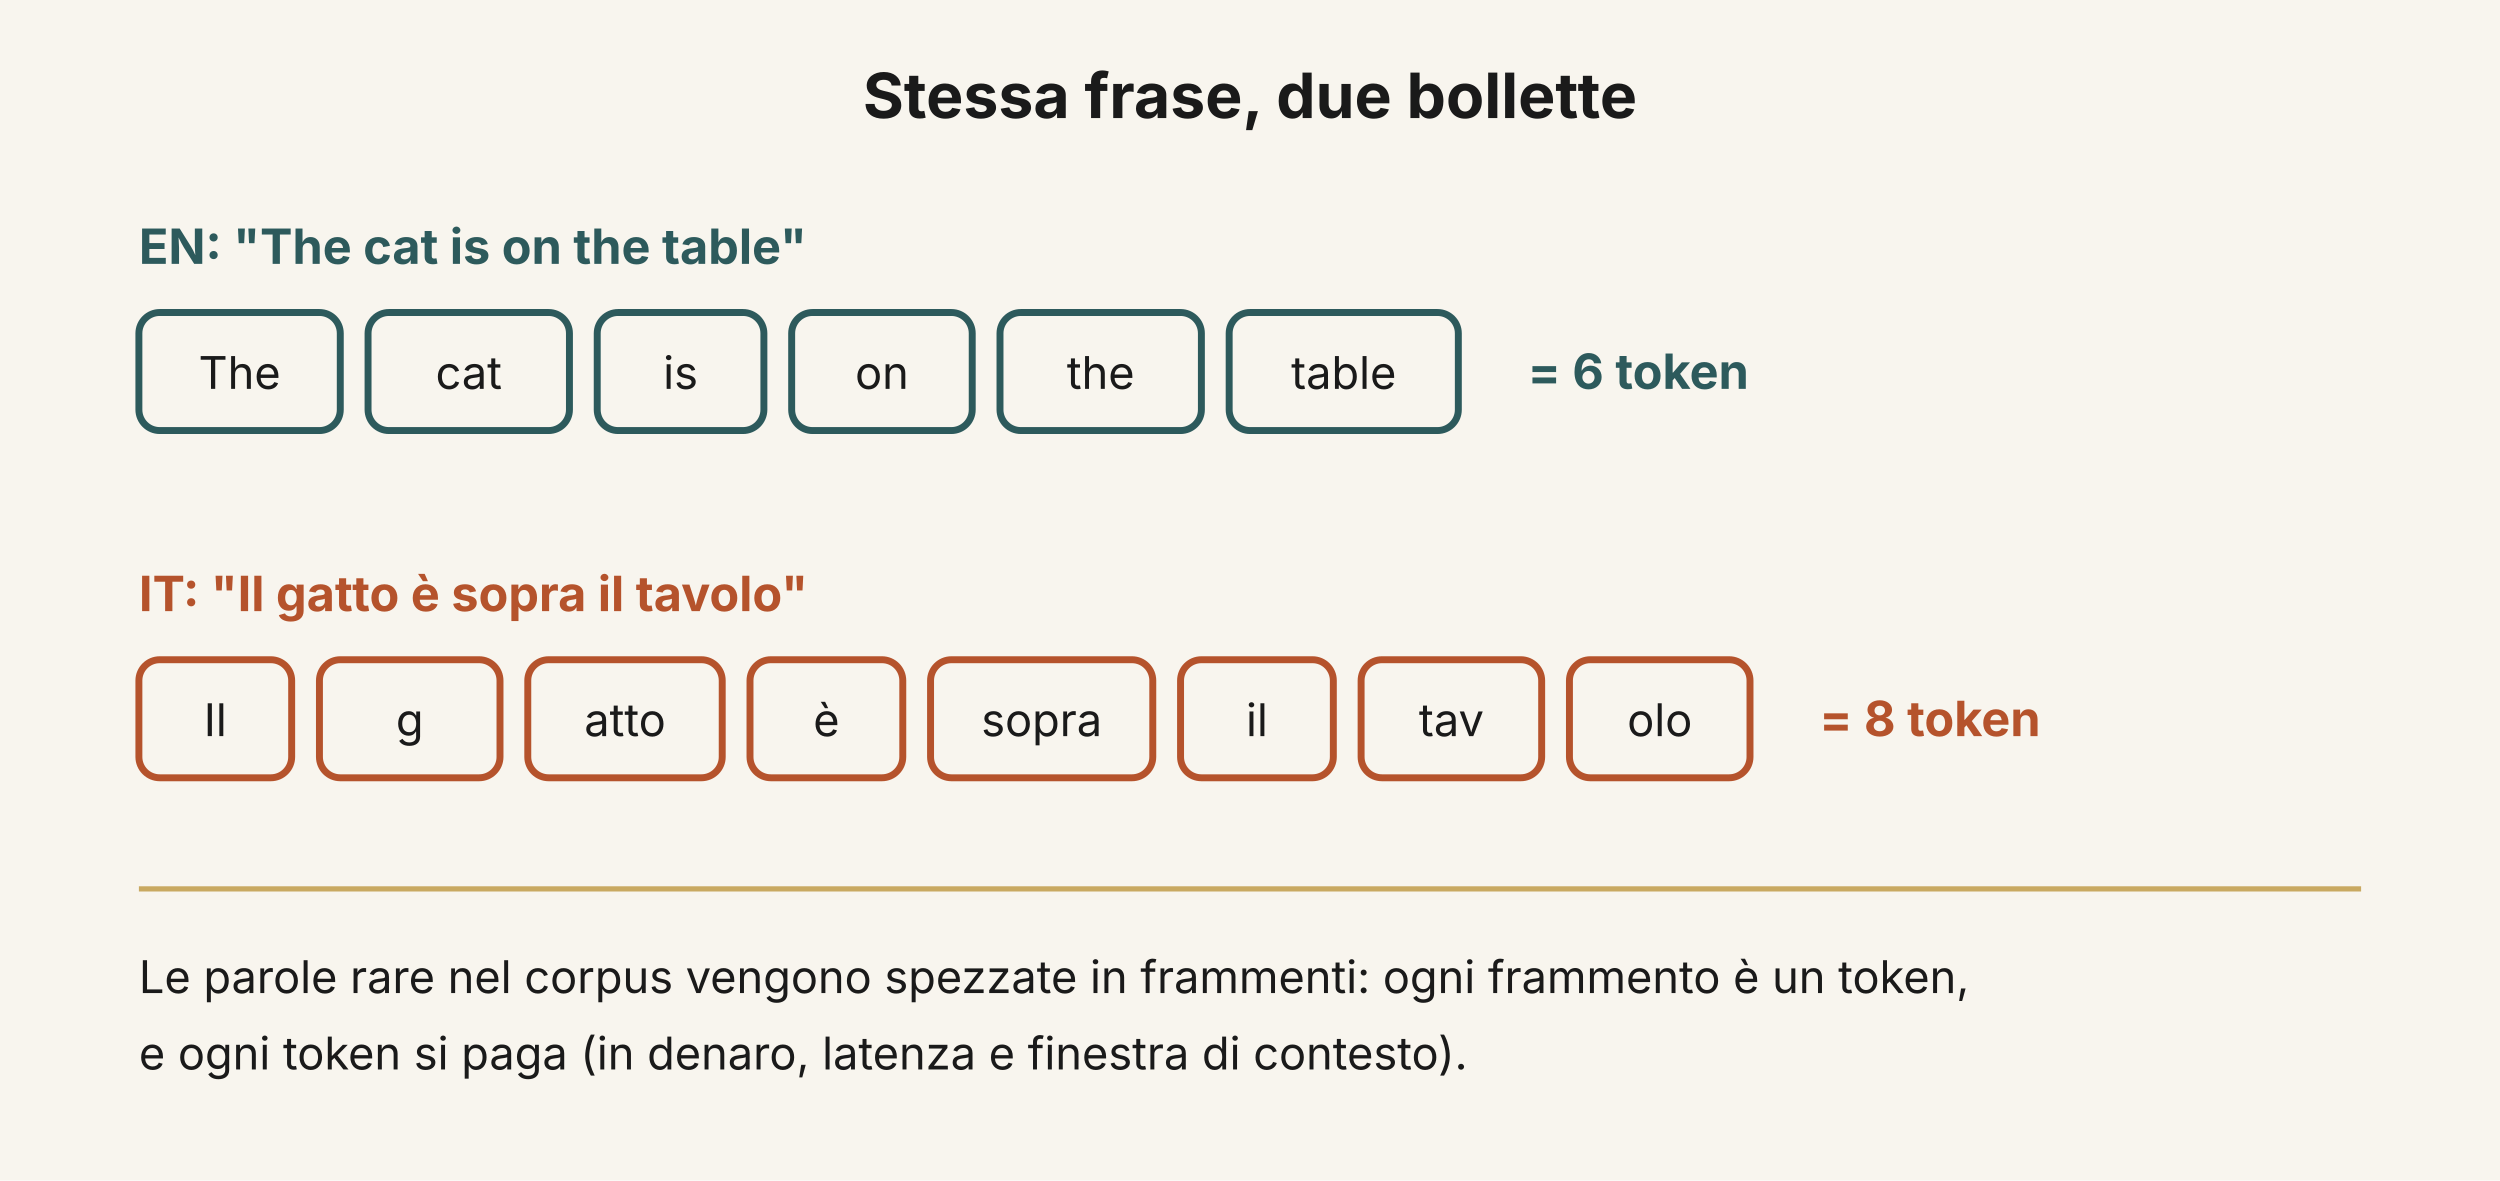
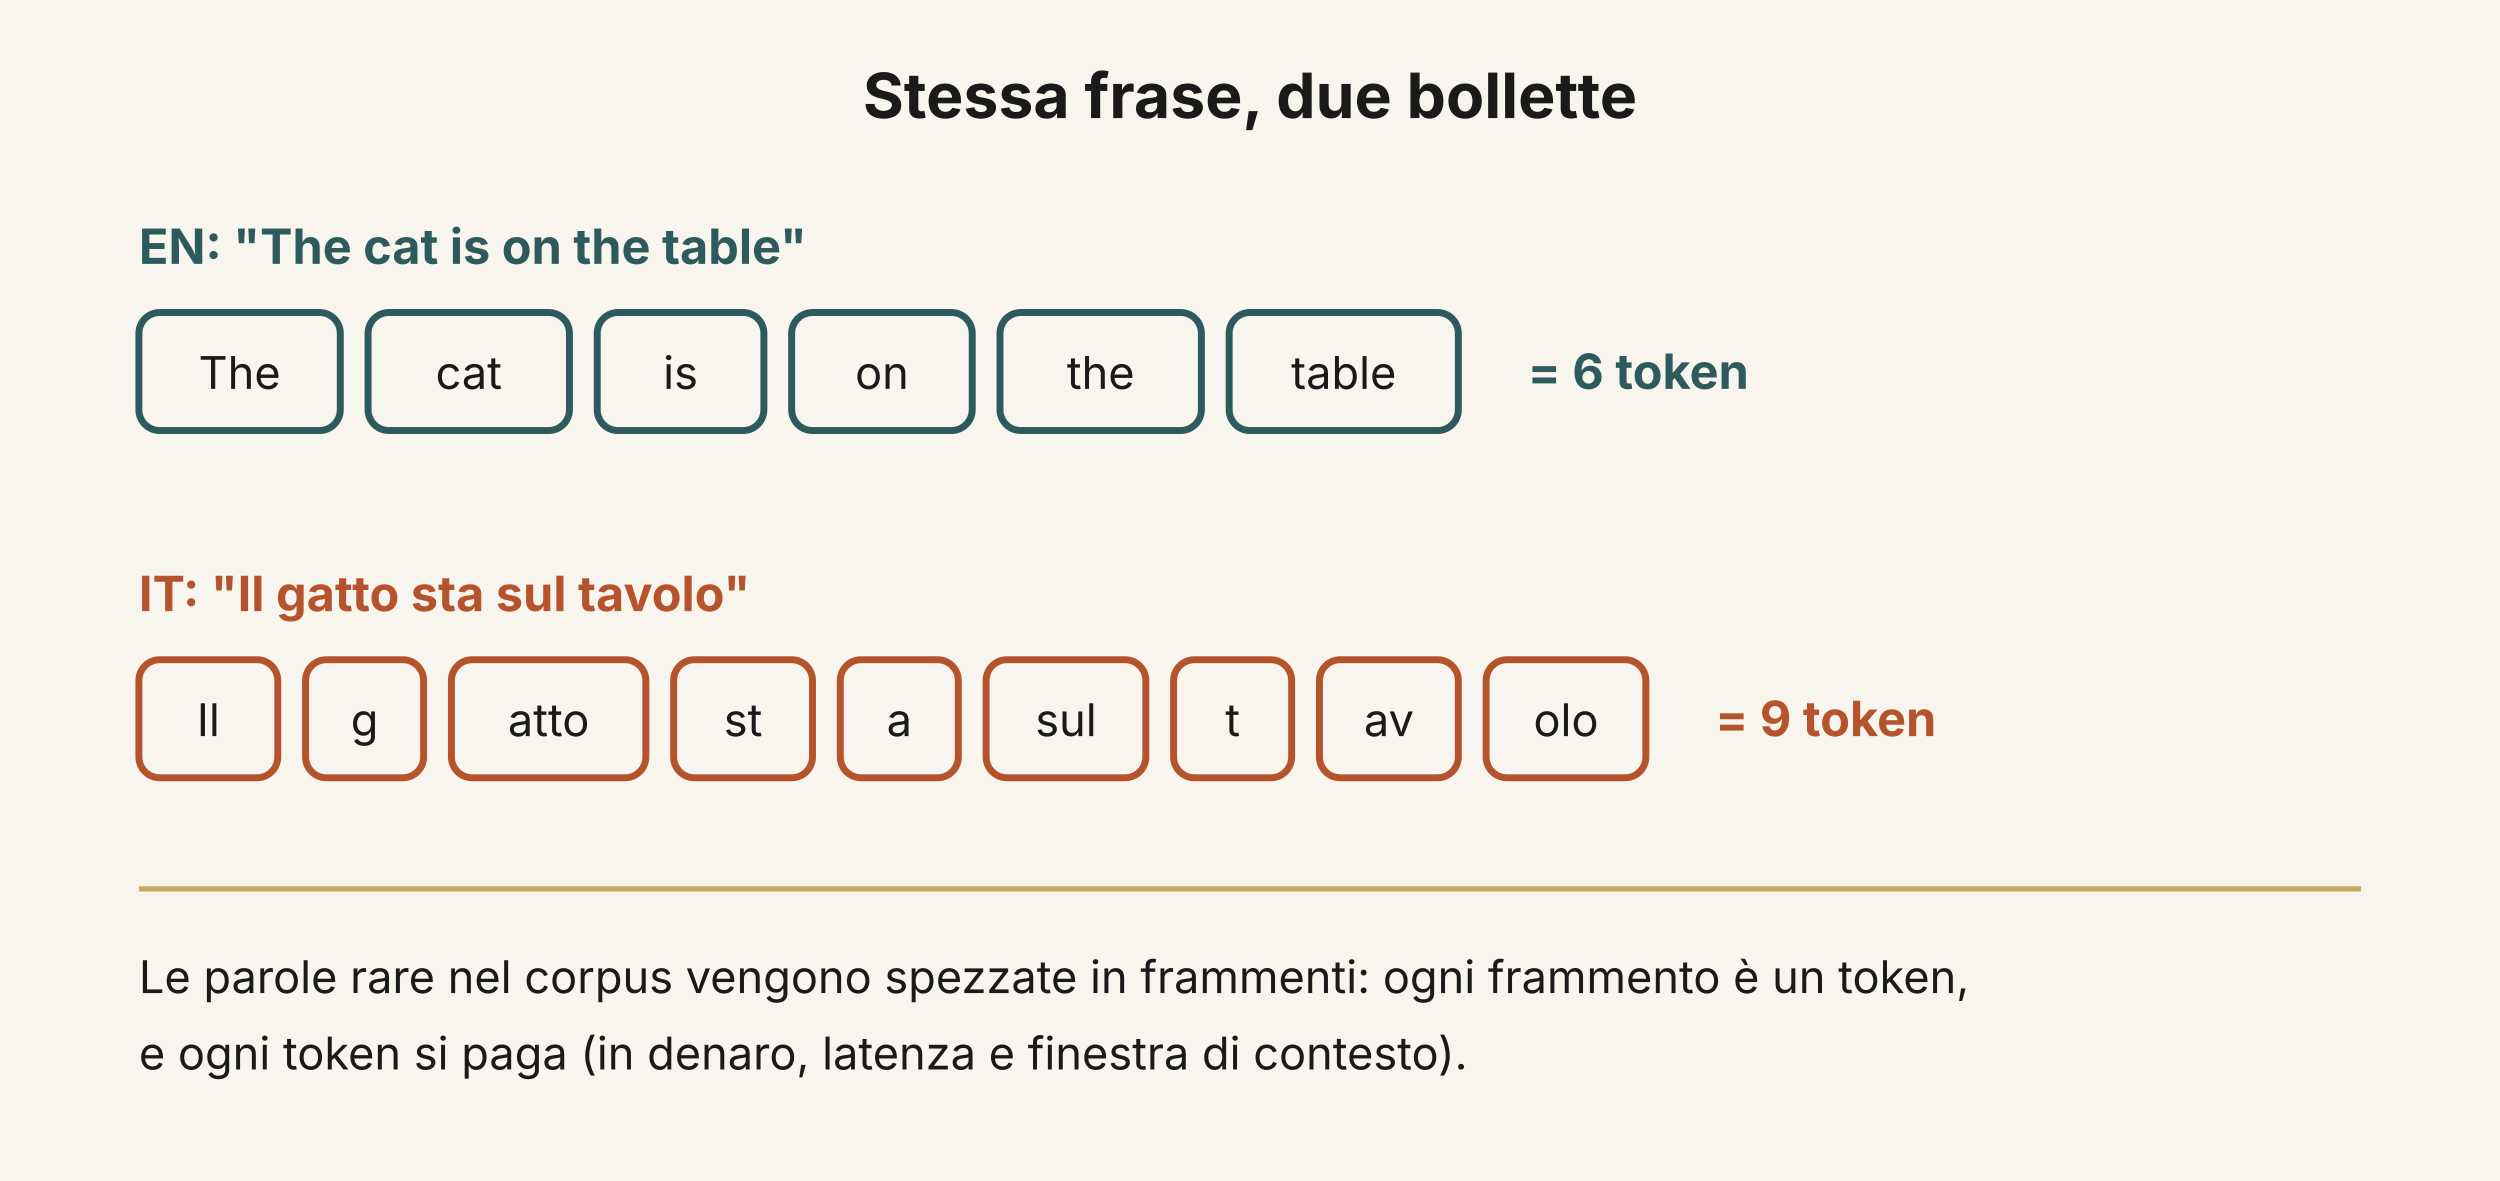
<svg xmlns="http://www.w3.org/2000/svg" viewBox="0 0 720 340" width="100%" role="img" aria-label="Confronto di tokenizzazione tra la stessa frase in inglese e in italiano">
  <rect x="0" y="0" width="720" height="340" fill="#F8F5EE" />
  <text x="360" y="34" text-anchor="middle" font-family="Inter, system-ui, sans-serif" font-size="18" font-weight="bold" fill="#1A1A1A">Stessa frase, due bollette</text>
  <text x="40" y="76" font-family="Inter, system-ui, sans-serif" font-size="14" font-weight="bold" fill="#2D5A5C">EN: "The cat is on the table"</text>
  <g font-family="Inter, system-ui, sans-serif" font-size="13" fill="#1A1A1A">
    <rect x="40" y="90" width="58" height="34" rx="6" fill="#F8F5EE" stroke="#2D5A5C" stroke-width="2" />
    <text x="69" y="112" text-anchor="middle">The</text>
    <rect x="106" y="90" width="58" height="34" rx="6" fill="#F8F5EE" stroke="#2D5A5C" stroke-width="2" />
    <text x="135" y="112" text-anchor="middle">cat</text>
    <rect x="172" y="90" width="48" height="34" rx="6" fill="#F8F5EE" stroke="#2D5A5C" stroke-width="2" />
    <text x="196" y="112" text-anchor="middle">is</text>
    <rect x="228" y="90" width="52" height="34" rx="6" fill="#F8F5EE" stroke="#2D5A5C" stroke-width="2" />
    <text x="254" y="112" text-anchor="middle">on</text>
    <rect x="288" y="90" width="58" height="34" rx="6" fill="#F8F5EE" stroke="#2D5A5C" stroke-width="2" />
    <text x="317" y="112" text-anchor="middle">the</text>
    <rect x="354" y="90" width="66" height="34" rx="6" fill="#F8F5EE" stroke="#2D5A5C" stroke-width="2" />
    <text x="387" y="112" text-anchor="middle">table</text>
  </g>
  <text x="440" y="112" font-family="Inter, system-ui, sans-serif" font-size="14" font-weight="bold" fill="#2D5A5C">= 6 token</text>
-   <text x="40" y="176" font-family="Inter, system-ui, sans-serif" font-size="14" font-weight="bold" fill="#B5532C">IT: "Il gatto è sopra il tavolo"</text>
+   <text x="40" y="176" font-family="Inter, system-ui, sans-serif" font-size="14" font-weight="bold" fill="#B5532C">IT: "Il gatto sta sul tavolo"</text>
  <g font-family="Inter, system-ui, sans-serif" font-size="13" fill="#1A1A1A">
-     <rect x="40" y="190" width="44" height="34" rx="6" fill="#F8F5EE" stroke="#B5532C" stroke-width="2" />
-     <text x="62" y="212" text-anchor="middle">Il</text>
-     <rect x="92" y="190" width="52" height="34" rx="6" fill="#F8F5EE" stroke="#B5532C" stroke-width="2" />
-     <text x="118" y="212" text-anchor="middle">g</text>
-     <rect x="152" y="190" width="56" height="34" rx="6" fill="#F8F5EE" stroke="#B5532C" stroke-width="2" />
-     <text x="180" y="212" text-anchor="middle">atto</text>
-     <rect x="216" y="190" width="44" height="34" rx="6" fill="#F8F5EE" stroke="#B5532C" stroke-width="2" />
-     <text x="238" y="212" text-anchor="middle">è</text>
-     <rect x="268" y="190" width="64" height="34" rx="6" fill="#F8F5EE" stroke="#B5532C" stroke-width="2" />
-     <text x="300" y="212" text-anchor="middle">sopra</text>
-     <rect x="340" y="190" width="44" height="34" rx="6" fill="#F8F5EE" stroke="#B5532C" stroke-width="2" />
-     <text x="362" y="212" text-anchor="middle">il</text>
-     <rect x="392" y="190" width="52" height="34" rx="6" fill="#F8F5EE" stroke="#B5532C" stroke-width="2" />
-     <text x="418" y="212" text-anchor="middle">tav</text>
-     <rect x="452" y="190" width="52" height="34" rx="6" fill="#F8F5EE" stroke="#B5532C" stroke-width="2" />
-     <text x="478" y="212" text-anchor="middle">olo</text>
+     <rect x="40" y="190" width="40" height="34" rx="6" fill="#F8F5EE" stroke="#B5532C" stroke-width="2" />
+     <text x="60" y="212" text-anchor="middle">Il</text>
+     <rect x="88" y="190" width="34" height="34" rx="6" fill="#F8F5EE" stroke="#B5532C" stroke-width="2" />
+     <text x="105" y="212" text-anchor="middle">g</text>
+     <rect x="130" y="190" width="56" height="34" rx="6" fill="#F8F5EE" stroke="#B5532C" stroke-width="2" />
+     <text x="158" y="212" text-anchor="middle">atto</text>
+     <rect x="194" y="190" width="40" height="34" rx="6" fill="#F8F5EE" stroke="#B5532C" stroke-width="2" />
+     <text x="214" y="212" text-anchor="middle">st</text>
+     <rect x="242" y="190" width="34" height="34" rx="6" fill="#F8F5EE" stroke="#B5532C" stroke-width="2" />
+     <text x="259" y="212" text-anchor="middle">a</text>
+     <rect x="284" y="190" width="46" height="34" rx="6" fill="#F8F5EE" stroke="#B5532C" stroke-width="2" />
+     <text x="307" y="212" text-anchor="middle">sul</text>
+     <rect x="338" y="190" width="34" height="34" rx="6" fill="#F8F5EE" stroke="#B5532C" stroke-width="2" />
+     <text x="355" y="212" text-anchor="middle">t</text>
+     <rect x="380" y="190" width="40" height="34" rx="6" fill="#F8F5EE" stroke="#B5532C" stroke-width="2" />
+     <text x="400" y="212" text-anchor="middle">av</text>
+     <rect x="428" y="190" width="46" height="34" rx="6" fill="#F8F5EE" stroke="#B5532C" stroke-width="2" />
+     <text x="451" y="212" text-anchor="middle">olo</text>
  </g>
-   <text x="524" y="212" font-family="Inter, system-ui, sans-serif" font-size="14" font-weight="bold" fill="#B5532C">= 8 token</text>
+   <text x="494" y="212" font-family="Inter, system-ui, sans-serif" font-size="14" font-weight="bold" fill="#B5532C">= 9 token</text>
  <line x1="40" y1="256" x2="680" y2="256" stroke="#C9A961" stroke-width="1.5" />
  <text x="40" y="286" font-family="Inter, system-ui, sans-serif" font-size="13" fill="#1A1A1A">Le parole rare nel corpus vengono spezzate in frammenti: ogni frammento è un token,</text>
  <text x="40" y="308" font-family="Inter, system-ui, sans-serif" font-size="13" fill="#1A1A1A">e ogni token si paga (in denaro, latenza e finestra di contesto).</text>
</svg>
